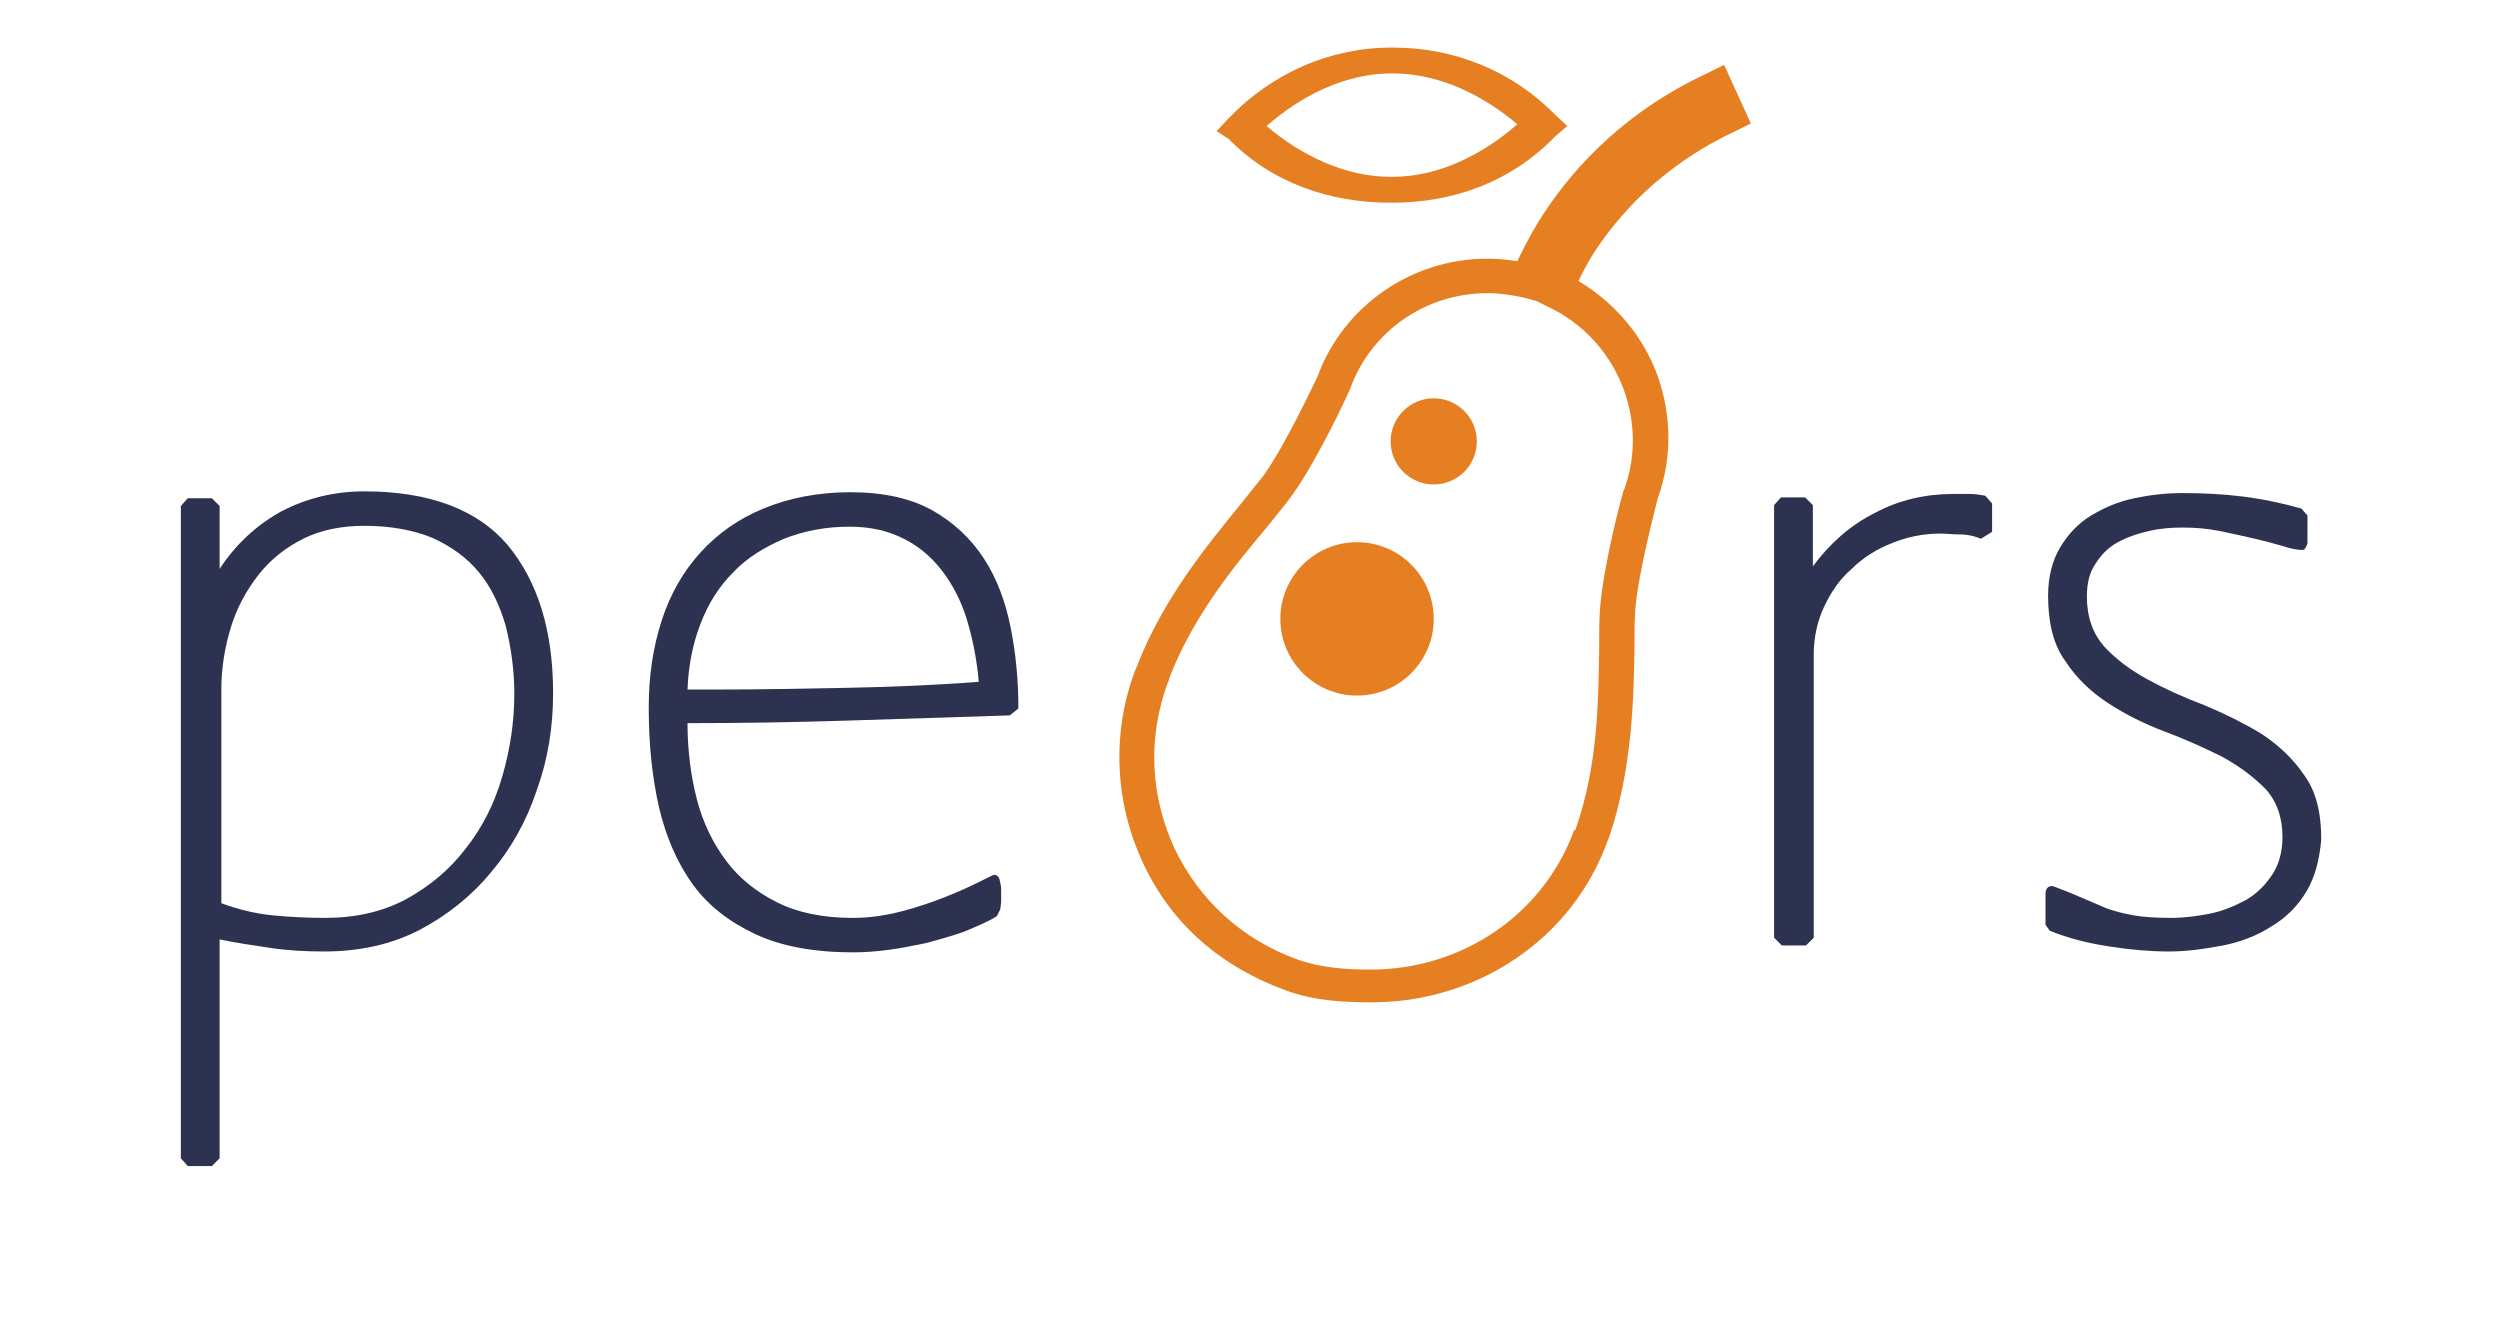
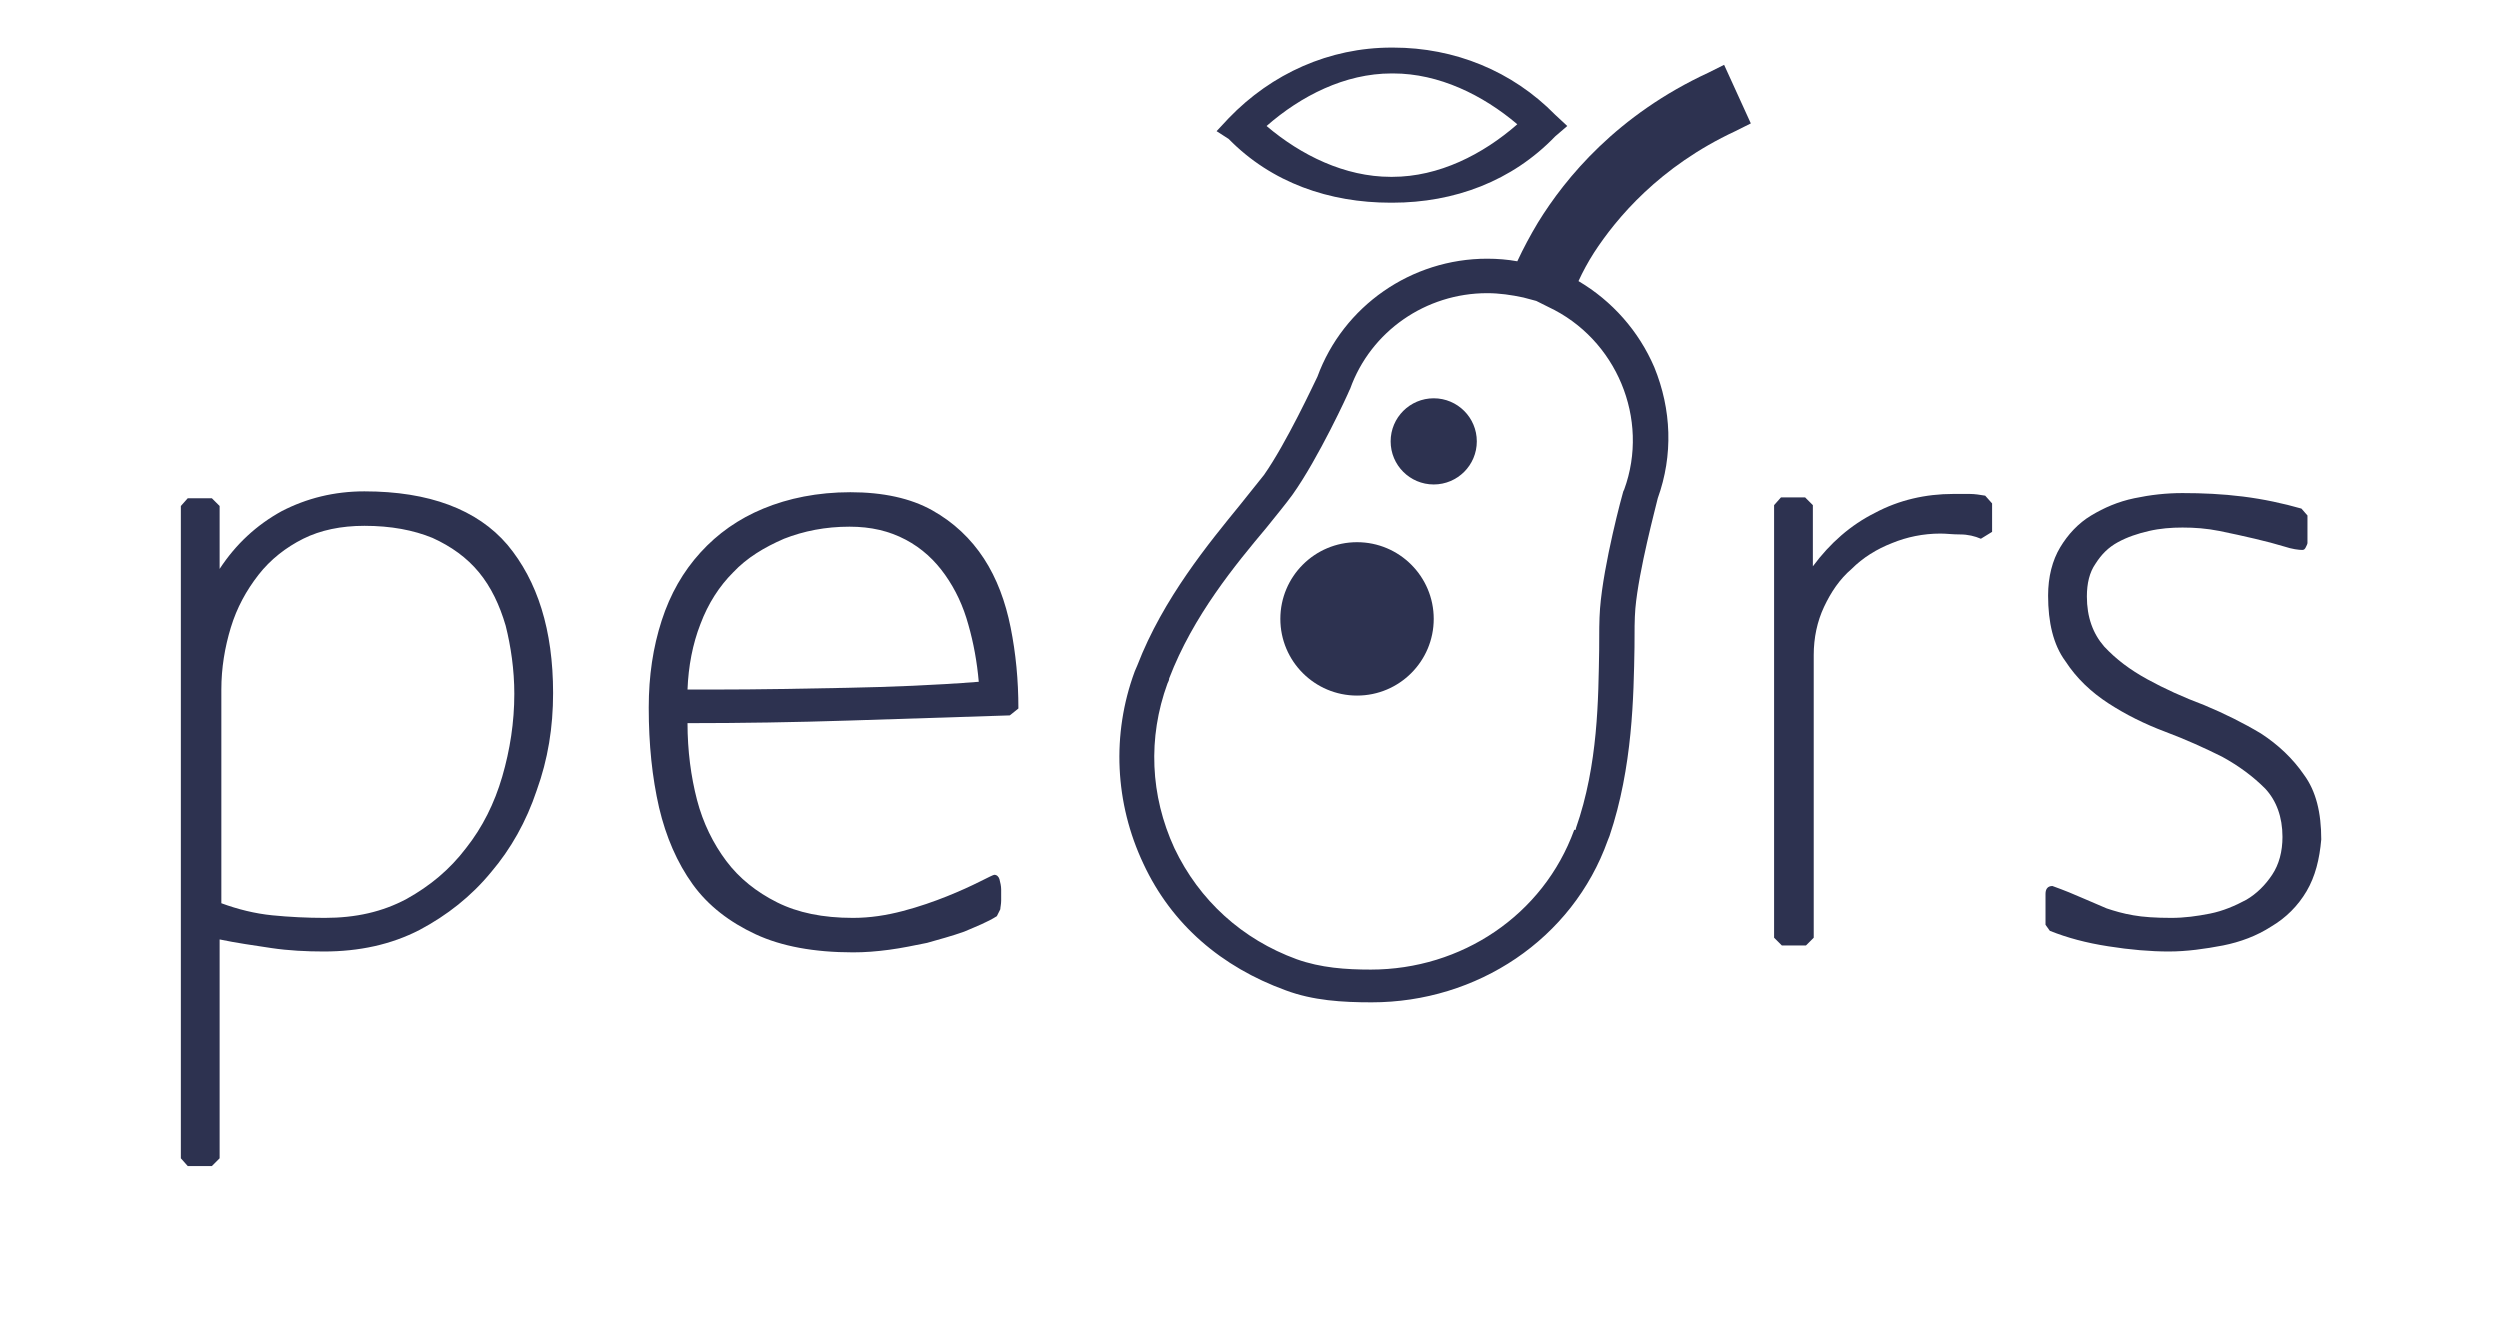
<svg xmlns="http://www.w3.org/2000/svg" version="1.1" id="Layer_1" x="0px" y="0px" viewBox="240 240 560 300" xml:space="preserve">
  <defs id="defs39" />
  <g id="g5" transform="matrix(1.930156,0,0,1.930156,-468.1975,-365.0589)">
    <g id="g7">
-       <path d="m 568.3,328.7 1.8,-0.9 -3.1,-6.8 -1.8,0.9 c -10.6,4.9 -16.6,12.2 -19.8,17.4 -0.9,1.5 -1.7,3 -2.4,4.5 -1.1,-0.2 -2.3,-0.3 -3.5,-0.3 -8.8,0 -16.7,5.5 -19.7,13.7 -0.4,0.8 -3.6,7.7 -6.2,11.4 -0.7,0.9 -1.7,2.1 -2.8,3.5 -3.5,4.3 -8.9,10.8 -11.9,18.6 -0.1,0.2 -0.2,0.5 -0.3,0.7 -2.7,7.3 -2.3,15.3 1,22.3 3.3,7.1 9.1,12 16.5,14.7 3.2,1.2 6.6,1.4 10,1.4 0,0 0,0 0,0 12.2,0 23.3,-7.3 27.4,-18.8 0.1,-0.2 0.1,-0.3 0.2,-0.5 l 0,0 c 2.7,-8 2.8,-16.3 2.9,-21.9 0,-1.8 0,-3.3 0.1,-4.5 0.4,-4.5 2.4,-11.9 2.6,-12.8 1.8,-5 1.6,-10.3 -0.4,-15.2 -1.8,-4.2 -4.9,-7.7 -8.8,-10 0.5,-1.1 1.1,-2.2 1.8,-3.3 2.6,-4 7.6,-10 16.4,-14.1 z m -12.9,41.6 -0.1,0.2 c -0.1,0.3 -2.3,8.4 -2.7,13.6 -0.1,1.3 -0.1,2.9 -0.1,4.8 -0.1,5.6 -0.1,13.3 -2.7,20.7 l 0,0.1 c -0.1,0.2 -0.1,0 -0.2,0.1 -3.6,9.9 -13.1,16.2 -23.6,16.2 0,0 0,0 0,0 -2.9,0 -5.8,-0.2 -8.6,-1.2 -6.3,-2.3 -11.3,-6.8 -14.2,-12.9 -2.8,-6.1 -3.1,-12.8 -0.8,-19.1 0.1,-0.2 0.2,-0.4 0.2,-0.6 2.8,-7.3 7.7,-13.2 11.3,-17.5 1.2,-1.5 2.2,-2.7 3,-3.8 3,-4.2 6.5,-11.8 6.6,-12.1 l 0.1,-0.2 c 2.4,-6.7 8.8,-11.1 15.9,-11.1 1.4,0 2.8,0.2 4.2,0.5 l 1.5,0.4 1.4,0.7 c 7.9,3.7 11.8,13 8.8,21.2 z" id="path9" style="fill:#E67E22" />
-       <path d="m 528.3,337 h 0.2 c 7.2,0 13.9,-2.5 18.9,-7.7 l 1.4,-1.2 -1.4,-1.3 c -5,-5.1 -11.7,-7.8 -18.8,-7.8 h -0.2 c -7.2,0 -13.9,3 -18.9,8.2 l -1.4,1.5 1.4,0.9 c 5,5.1 11.7,7.4 18.8,7.4 z m 0.1,-15 h 0.2 c 5.3,0 10.4,2.5 14.4,5.9 -4,3.5 -9.1,6.1 -14.5,6.1 h -0.2 c -5.3,0 -10.4,-2.5 -14.4,-5.9 4,-3.5 9.1,-6.1 14.5,-6.1 z" id="path11" style="fill:#E67E22" />
-       <circle cx="533.3" cy="364.7" r="5" id="circle13" d="m 538.3,364.7 c 0,2.761 -2.239,5 -5,5 -2.761,0 -5,-2.239 -5,-5 0,-2.761 2.239,-5 5,-5 2.761,0 5,2.239 5,5 z" style="fill:#E67E22" />
-       <circle cx="524.4" cy="385.3" r="8.9" id="circle15" d="m 533.3,385.3 c 0,4.915 -3.985,8.9 -8.9,8.9 -4.915,0 -8.9,-3.985 -8.9,-8.9 0,-4.915 3.985,-8.9 8.9,-8.9 4.915,0 8.9,3.985 8.9,8.9 z" style="fill:#E67E22" />
+       <path d="m 568.3,328.7 1.8,-0.9 -3.1,-6.8 -1.8,0.9 c -10.6,4.9 -16.6,12.2 -19.8,17.4 -0.9,1.5 -1.7,3 -2.4,4.5 -1.1,-0.2 -2.3,-0.3 -3.5,-0.3 -8.8,0 -16.7,5.5 -19.7,13.7 -0.4,0.8 -3.6,7.7 -6.2,11.4 -0.7,0.9 -1.7,2.1 -2.8,3.5 -3.5,4.3 -8.9,10.8 -11.9,18.6 -0.1,0.2 -0.2,0.5 -0.3,0.7 -2.7,7.3 -2.3,15.3 1,22.3 3.3,7.1 9.1,12 16.5,14.7 3.2,1.2 6.6,1.4 10,1.4 0,0 0,0 0,0 12.2,0 23.3,-7.3 27.4,-18.8 0.1,-0.2 0.1,-0.3 0.2,-0.5 l 0,0 c 2.7,-8 2.8,-16.3 2.9,-21.9 0,-1.8 0,-3.3 0.1,-4.5 0.4,-4.5 2.4,-11.9 2.6,-12.8 1.8,-5 1.6,-10.3 -0.4,-15.2 -1.8,-4.2 -4.9,-7.7 -8.8,-10 0.5,-1.1 1.1,-2.2 1.8,-3.3 2.6,-4 7.6,-10 16.4,-14.1 z m -12.9,41.6 -0.1,0.2 c -0.1,0.3 -2.3,8.4 -2.7,13.6 -0.1,1.3 -0.1,2.9 -0.1,4.8 -0.1,5.6 -0.1,13.3 -2.7,20.7 l 0,0.1 c -0.1,0.2 -0.1,0 -0.2,0.1 -3.6,9.9 -13.1,16.2 -23.6,16.2 0,0 0,0 0,0 -2.9,0 -5.8,-0.2 -8.6,-1.2 -6.3,-2.3 -11.3,-6.8 -14.2,-12.9 -2.8,-6.1 -3.1,-12.8 -0.8,-19.1 0.1,-0.2 0.2,-0.4 0.2,-0.6 2.8,-7.3 7.7,-13.2 11.3,-17.5 1.2,-1.5 2.2,-2.7 3,-3.8 3,-4.2 6.5,-11.8 6.6,-12.1 l 0.1,-0.2 c 2.4,-6.7 8.8,-11.1 15.9,-11.1 1.4,0 2.8,0.2 4.2,0.5 l 1.5,0.4 1.4,0.7 c 7.9,3.7 11.8,13 8.8,21.2 z" id="path9" style="fill:#2D3250" />
+       <path d="m 528.3,337 h 0.2 c 7.2,0 13.9,-2.5 18.9,-7.7 l 1.4,-1.2 -1.4,-1.3 c -5,-5.1 -11.7,-7.8 -18.8,-7.8 h -0.2 c -7.2,0 -13.9,3 -18.9,8.2 l -1.4,1.5 1.4,0.9 c 5,5.1 11.7,7.4 18.8,7.4 z m 0.1,-15 h 0.2 c 5.3,0 10.4,2.5 14.4,5.9 -4,3.5 -9.1,6.1 -14.5,6.1 h -0.2 c -5.3,0 -10.4,-2.5 -14.4,-5.9 4,-3.5 9.1,-6.1 14.5,-6.1 z" id="path11" style="fill:#2D3250" />
+       <circle cx="533.3" cy="364.7" r="5" id="circle13" d="m 538.3,364.7 c 0,2.761 -2.239,5 -5,5 -2.761,0 -5,-2.239 -5,-5 0,-2.761 2.239,-5 5,-5 2.761,0 5,2.239 5,5 z" style="fill:#2D3250" />
+       <circle cx="524.4" cy="385.3" r="8.9" id="circle15" d="m 533.3,385.3 c 0,4.915 -3.985,8.9 -8.9,8.9 -4.915,0 -8.9,-3.985 -8.9,-8.9 0,-4.915 3.985,-8.9 8.9,-8.9 4.915,0 8.9,3.985 8.9,8.9 z" style="fill:#2D3250" />
    </g>
    <g id="g17">
      <g id="g19">
        <path d="m 429.2,405.2 c -1.2,3.6 -3,6.8 -5.3,9.5 -2.3,2.8 -5.1,5 -8.3,6.7 -3.3,1.7 -7,2.5 -11.1,2.5 -2,0 -4.1,-0.1 -6.1,-0.4 -2,-0.3 -4.1,-0.6 -6,-1 v 25.4 l -0.9,0.9 h -2.8 l -0.8,-0.9 v -75.7 l 0.8,-0.9 h 2.8 l 0.9,0.9 v 7.3 c 1.9,-2.9 4.3,-5.1 7.2,-6.7 2.9,-1.5 6.1,-2.3 9.6,-2.3 7.5,0 13.1,2.1 16.6,6.2 3.5,4.2 5.3,9.9 5.3,17.2 0,4 -0.6,7.7 -1.9,11.3 z m -3.6,-19.1 c -0.7,-2.4 -1.7,-4.5 -3.1,-6.2 -1.4,-1.7 -3.2,-3 -5.4,-4 -2.2,-0.9 -4.8,-1.4 -7.9,-1.4 -2.7,0 -5.1,0.5 -7.1,1.5 -2,1 -3.8,2.4 -5.2,4.2 -1.4,1.8 -2.5,3.8 -3.2,6.1 -0.7,2.3 -1.1,4.7 -1.1,7.2 v 24.8 c 1.9,0.7 3.9,1.2 5.9,1.4 2,0.2 4.1,0.3 6.1,0.3 3.6,0 6.7,-0.7 9.5,-2.2 2.7,-1.5 5,-3.4 6.9,-5.9 1.9,-2.4 3.3,-5.2 4.2,-8.3 0.9,-3.1 1.4,-6.3 1.4,-9.6 0,-2.8 -0.4,-5.5 -1,-7.9 z" id="path21" style="fill:#2D3250" />
      </g>
      <g id="g23">
        <path d="m 484.1,396.5 c -6.3,0.2 -12.5,0.4 -18.7,0.6 -6.2,0.2 -12.5,0.3 -18.7,0.3 0,3.2 0.4,6.2 1.1,8.9 0.7,2.7 1.9,5.1 3.4,7.1 1.5,2 3.5,3.6 5.9,4.8 2.4,1.2 5.3,1.8 8.8,1.8 2,0 3.9,-0.3 5.8,-0.8 1.9,-0.5 3.6,-1.1 5.1,-1.7 1.5,-0.6 2.8,-1.2 3.8,-1.7 1,-0.5 1.6,-0.8 1.7,-0.8 0.3,0 0.5,0.2 0.6,0.5 0.1,0.4 0.2,0.8 0.2,1.2 0,0.4 0,0.9 0,1.3 0,0.4 -0.1,0.8 -0.1,1 l -0.4,0.8 c -1.1,0.7 -2.4,1.2 -3.8,1.8 -1.4,0.5 -2.9,0.9 -4.3,1.3 -1.5,0.3 -2.9,0.6 -4.4,0.8 -1.5,0.2 -2.8,0.3 -4.2,0.3 -4.5,0 -8.3,-0.7 -11.3,-2.1 -3,-1.4 -5.5,-3.3 -7.3,-5.8 -1.8,-2.5 -3.1,-5.5 -3.9,-8.9 -0.8,-3.5 -1.2,-7.3 -1.2,-11.6 0,-3.7 0.5,-7 1.5,-10.1 1,-3.1 2.5,-5.7 4.5,-7.9 2,-2.2 4.4,-3.9 7.3,-5.1 2.9,-1.2 6.3,-1.9 10.1,-1.9 3.8,0 7,0.7 9.5,2.1 2.5,1.4 4.5,3.3 6,5.6 1.5,2.3 2.5,5 3.1,8 0.6,3 0.9,6.1 0.9,9.4 l -1,0.8 z M 479.3,386 c -0.6,-2.2 -1.5,-4.1 -2.7,-5.8 -1.2,-1.7 -2.7,-3.1 -4.6,-4.1 -1.9,-1 -4,-1.5 -6.5,-1.5 -2.8,0 -5.3,0.5 -7.6,1.4 -2.3,1 -4.3,2.2 -5.9,3.9 -1.6,1.6 -2.9,3.6 -3.8,6 -0.9,2.3 -1.4,4.9 -1.5,7.6 h 3.2 c 5.1,0 10.2,-0.1 15.3,-0.2 5.1,-0.1 10.2,-0.3 15.3,-0.7 -0.2,-2.3 -0.6,-4.5 -1.2,-6.6 z" id="path25" style="fill:#2D3250" />
      </g>
    </g>
    <g id="g27">
      <g id="g29">
        <path d="m 596.8,376 c -0.7,-0.3 -1.5,-0.5 -2.4,-0.5 -0.9,0 -1.6,-0.1 -2.3,-0.1 -2,0 -3.9,0.4 -5.6,1.1 -1.8,0.7 -3.4,1.7 -4.7,3 -1.4,1.2 -2.4,2.7 -3.2,4.4 -0.8,1.7 -1.2,3.6 -1.2,5.6 v 32.8 l -0.9,0.9 h -2.8 l -0.9,-0.9 v -50.2 l 0.8,-0.9 h 2.8 l 0.9,0.9 v 7.1 c 2,-2.7 4.4,-4.8 7.2,-6.2 2.8,-1.5 5.9,-2.2 9.1,-2.2 0.7,0 1.3,0 1.9,0 0.6,0 1.2,0.1 1.8,0.2 l 0.8,0.9 v 3.3 l -1.3,0.8 z" id="path31" style="fill:#2D3250" />
      </g>
      <g id="g33">
        <path d="m 634.6,416.9 c -1,1.7 -2.4,3.1 -4.1,4.1 -1.7,1.1 -3.6,1.8 -5.6,2.2 -2.1,0.4 -4.2,0.7 -6.3,0.7 -2.1,0 -4.5,-0.2 -7,-0.6 -2.6,-0.4 -4.8,-1 -6.8,-1.8 l -0.5,-0.7 v -3.6 c 0,-0.6 0.3,-0.9 0.8,-0.9 1.4,0.5 2.6,1 3.5,1.4 0.9,0.4 1.9,0.8 2.8,1.2 0.9,0.3 1.9,0.6 3.1,0.8 1.1,0.2 2.6,0.3 4.4,0.3 1.5,0 3,-0.2 4.5,-0.5 1.5,-0.3 2.9,-0.9 4.2,-1.6 1.2,-0.7 2.2,-1.7 3,-2.9 0.8,-1.2 1.2,-2.7 1.2,-4.4 0,-2.3 -0.7,-4.2 -2,-5.6 -1.4,-1.4 -3,-2.6 -5,-3.7 -2,-1 -4.2,-2 -6.6,-2.9 -2.4,-0.9 -4.6,-2 -6.6,-3.3 -2,-1.3 -3.7,-2.9 -5,-4.9 -1.4,-1.9 -2,-4.5 -2,-7.6 0,-2.2 0.5,-4.1 1.4,-5.6 0.9,-1.5 2.1,-2.8 3.6,-3.7 1.5,-0.9 3.1,-1.6 5,-2 1.9,-0.4 3.7,-0.6 5.6,-0.6 2.3,0 4.6,0.1 7,0.4 2.4,0.3 4.7,0.8 6.8,1.4 l 0.7,0.8 v 3.2 c 0,0.1 -0.1,0.3 -0.2,0.5 -0.1,0.2 -0.2,0.3 -0.4,0.3 -0.4,0 -1.2,-0.1 -2.1,-0.4 -1,-0.3 -2.1,-0.6 -3.4,-0.9 -1.3,-0.3 -2.6,-0.6 -4.1,-0.9 -1.5,-0.3 -2.9,-0.4 -4.3,-0.4 -1.3,0 -2.6,0.1 -3.9,0.4 -1.3,0.3 -2.5,0.7 -3.6,1.3 -1.1,0.6 -1.9,1.4 -2.6,2.5 -0.7,1 -1,2.3 -1,3.8 0,2.4 0.7,4.3 2,5.8 1.4,1.5 3,2.7 5,3.8 2,1.1 4.2,2.1 6.6,3 2.4,1 4.6,2.1 6.6,3.3 2,1.3 3.7,2.9 5,4.8 1.4,1.9 2,4.4 2,7.5 -0.2,2.3 -0.7,4.3 -1.7,6 z" id="path35" style="fill:#2D3250" />
      </g>
    </g>
  </g>
</svg>
